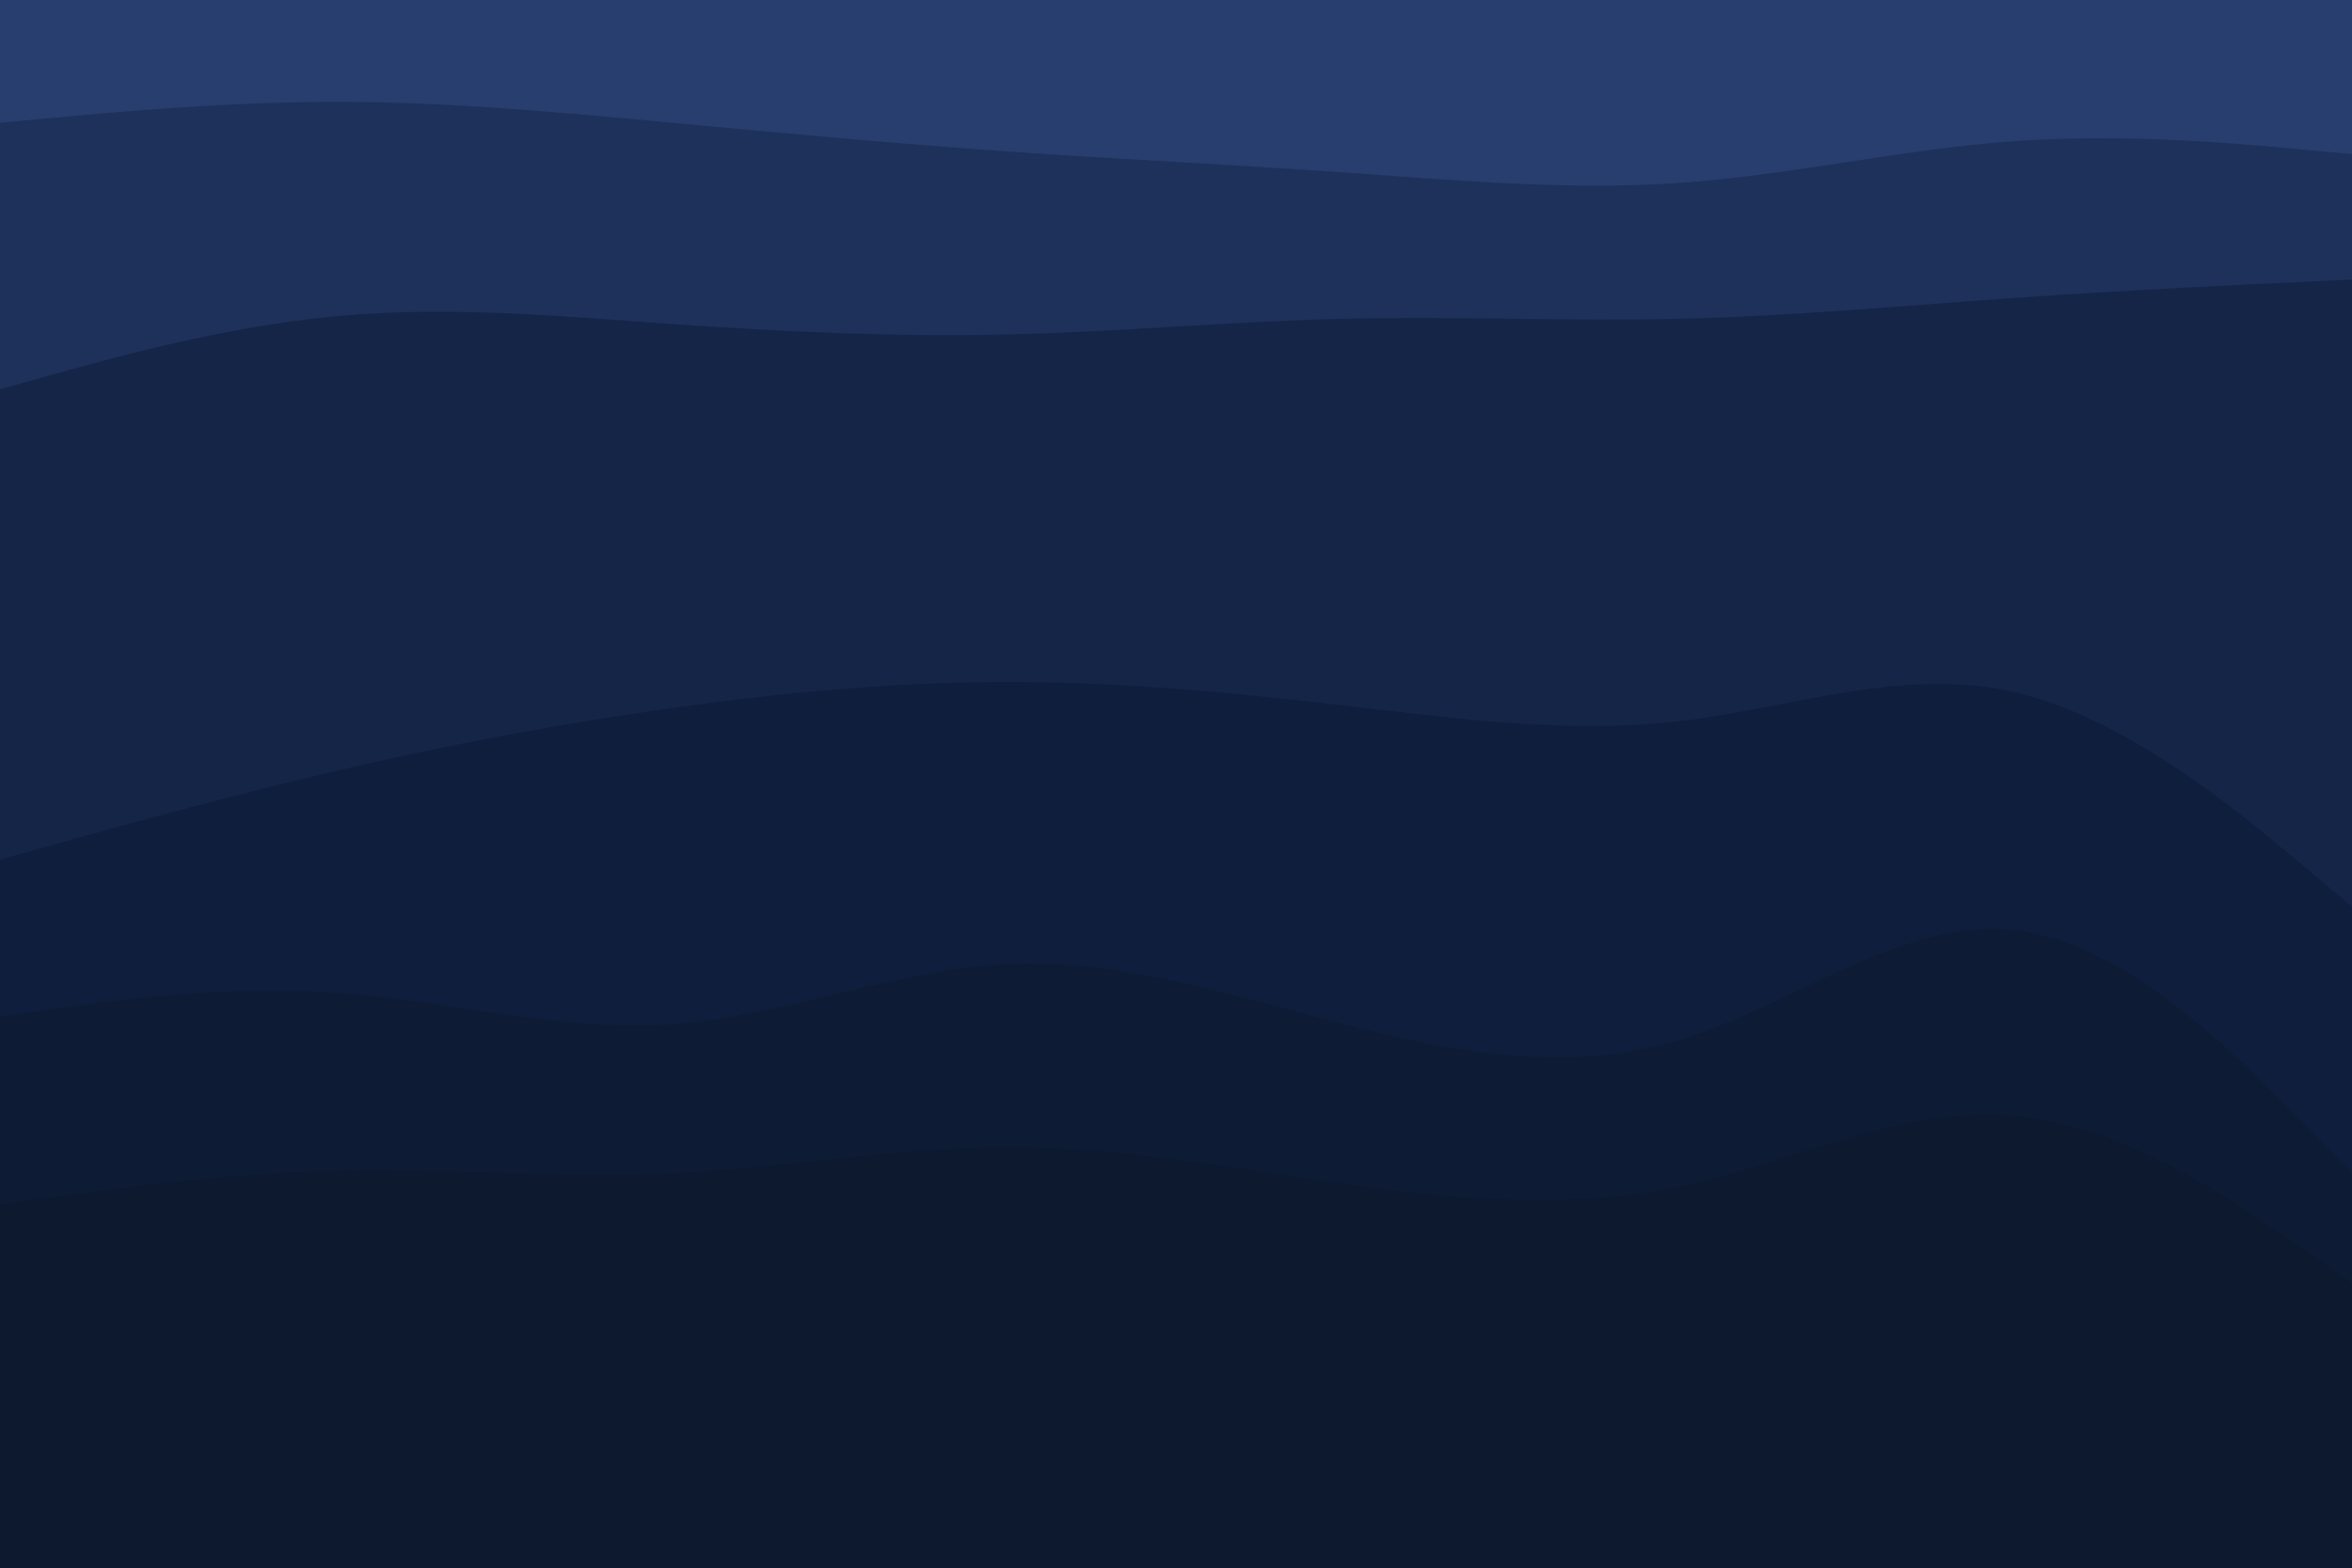
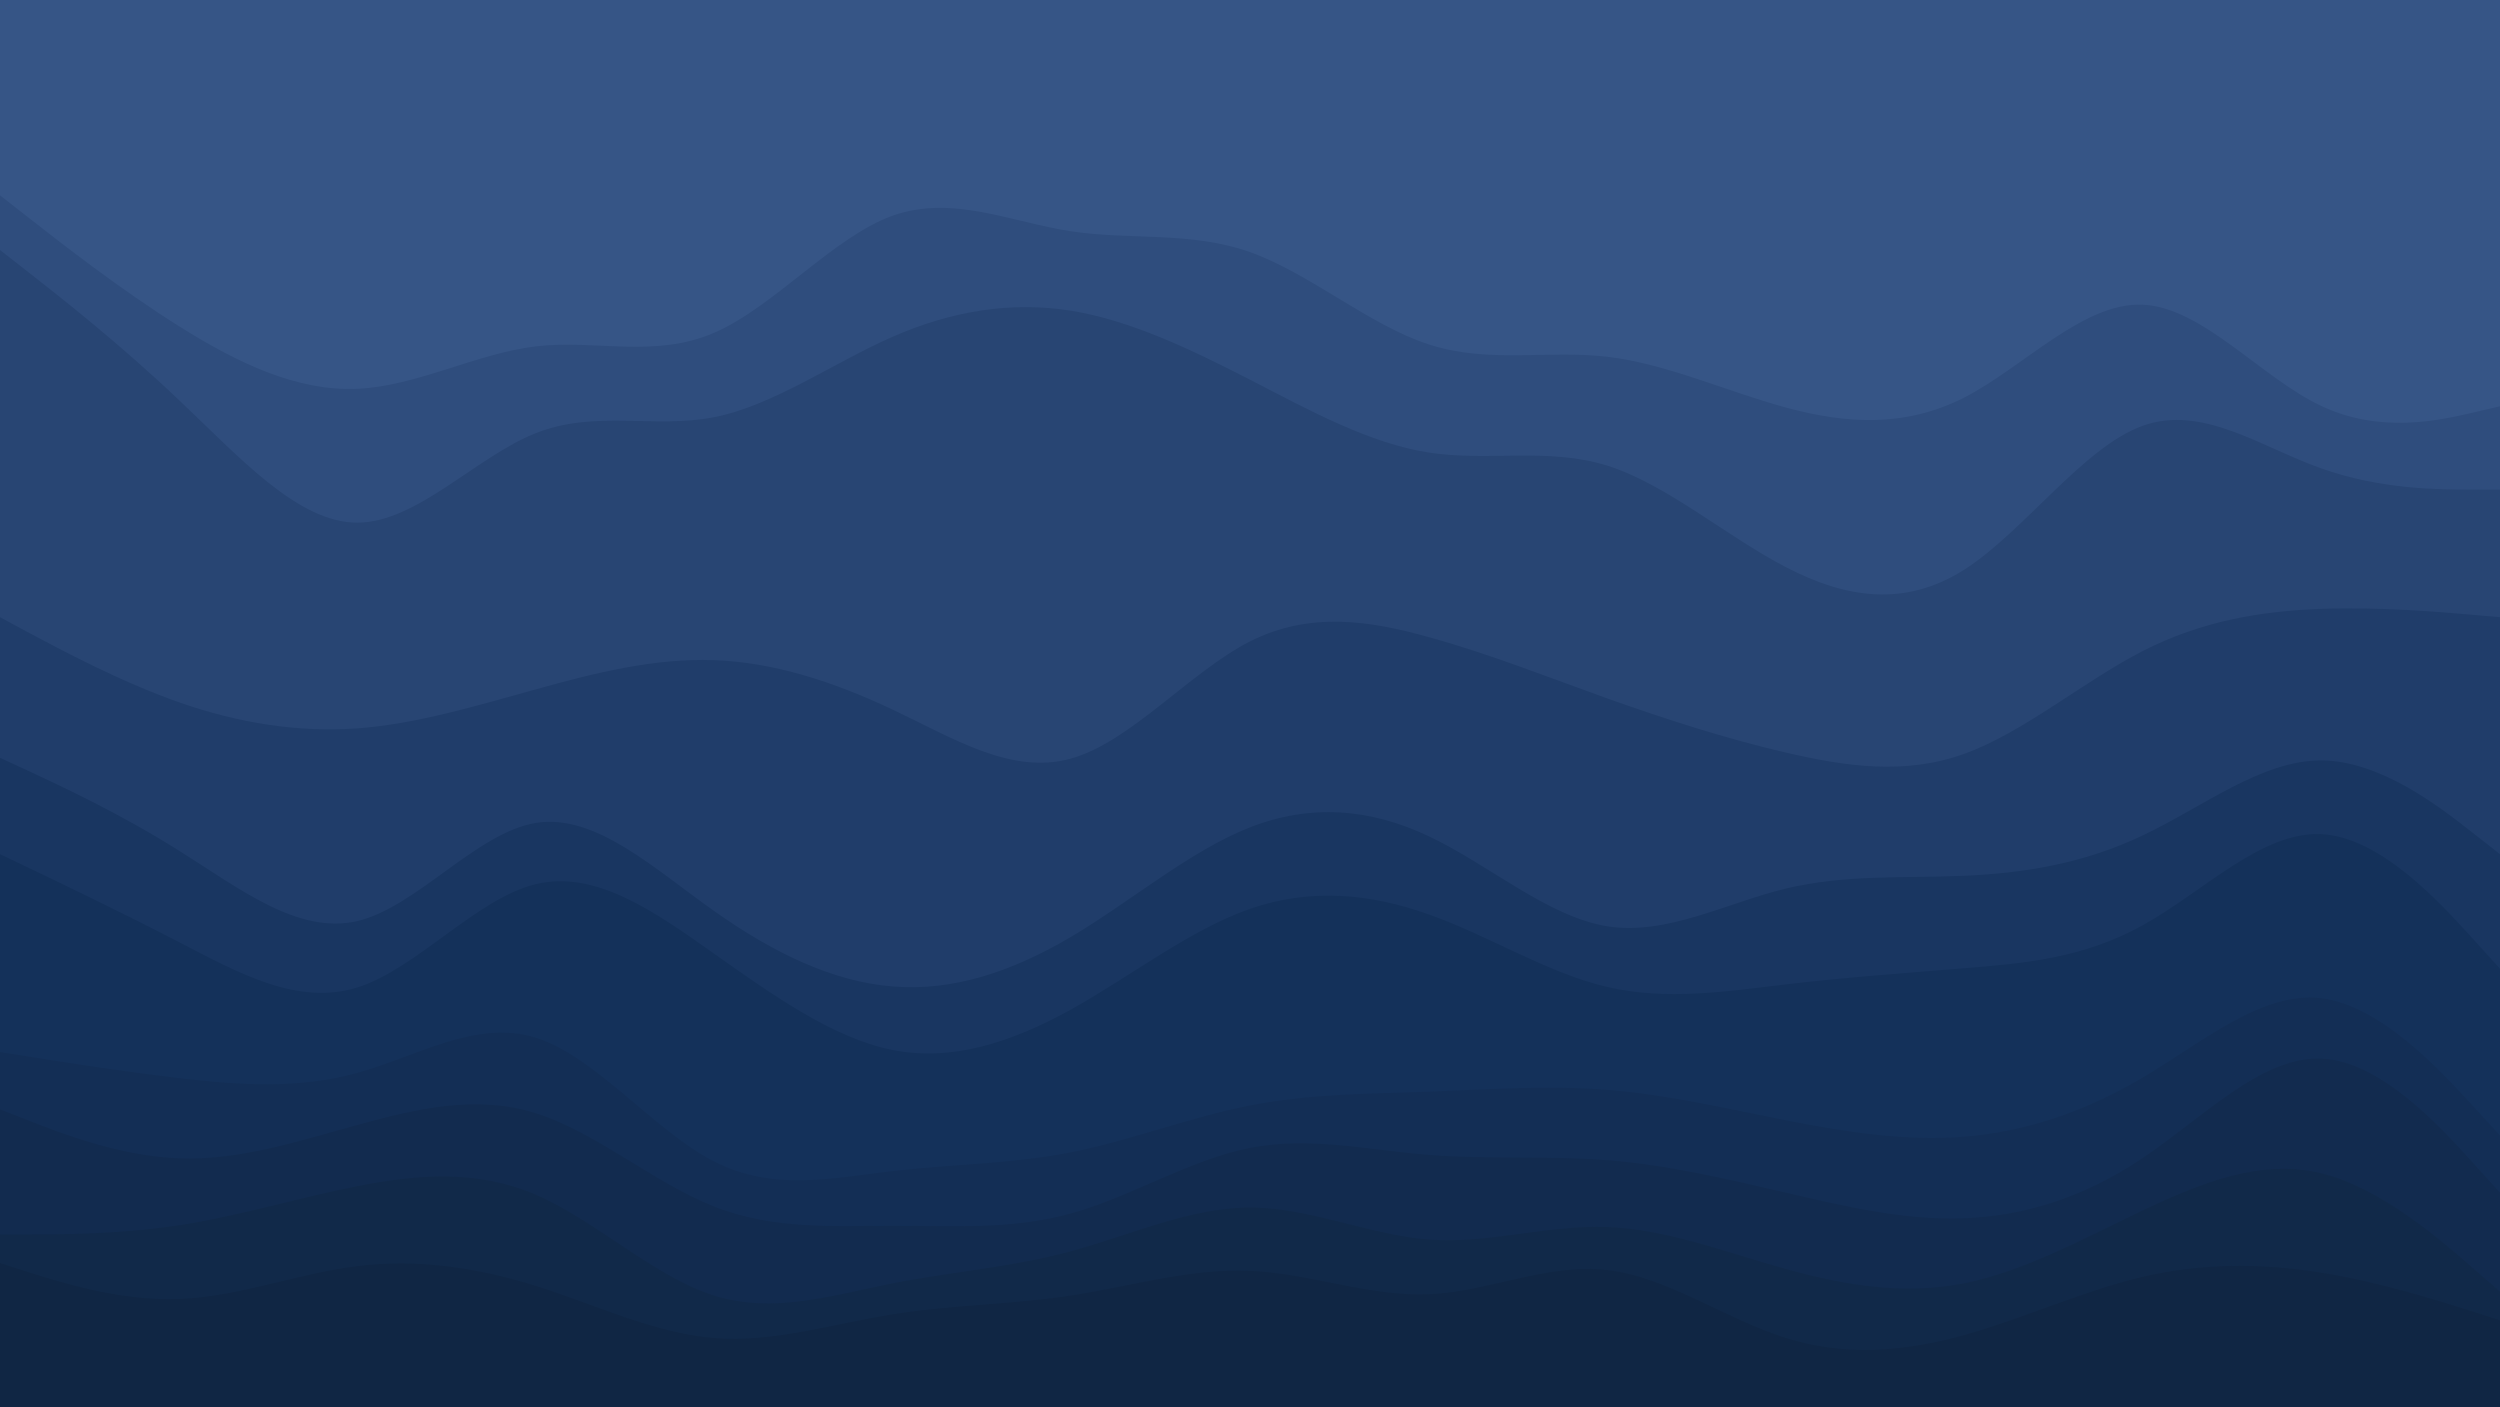
- <svg xmlns="http://www.w3.org/2000/svg" id="visual" viewBox="0 0 900 600" width="900" height="600" version="1.1">
-   <path d="M0 49L21.5 47C43 45 86 41 128.8 41C171.7 41 214.3 45 257.2 49C300 53 343 57 385.8 60C428.7 63 471.3 65 514.2 68C557 71 600 75 642.8 72C685.7 69 728.3 59 771.2 56C814 53 857 57 878.5 59L900 61L900 0L878.5 0C857 0 814 0 771.2 0C728.3 0 685.7 0 642.8 0C600 0 557 0 514.2 0C471.3 0 428.7 0 385.8 0C343 0 300 0 257.2 0C214.3 0 171.7 0 128.8 0C86 0 43 0 21.5 0L0 0Z" fill="#273e6e" />
-   <path d="M0 151L21.5 145C43 139 86 127 128.8 123C171.7 119 214.3 123 257.2 126C300 129 343 131 385.8 130C428.7 129 471.3 125 514.2 124C557 123 600 125 642.8 124C685.7 123 728.3 119 771.2 116C814 113 857 111 878.5 110L900 109L900 59L878.5 57C857 55 814 51 771.2 54C728.3 57 685.7 67 642.8 70C600 73 557 69 514.2 66C471.3 63 428.7 61 385.8 58C343 55 300 51 257.2 47C214.3 43 171.7 39 128.8 39C86 39 43 43 21.5 45L0 47Z" fill="#1d315b" />
-   <path d="M0 331L21.5 325C43 319 86 307 128.8 297C171.7 287 214.3 279 257.2 273C300 267 343 263 385.8 263C428.7 263 471.3 267 514.2 272C557 277 600 283 642.8 278C685.7 273 728.3 257 771.2 267C814 277 857 313 878.5 331L900 349L900 107L878.5 108C857 109 814 111 771.2 114C728.3 117 685.7 121 642.8 122C600 123 557 121 514.2 122C471.3 123 428.7 127 385.8 128C343 129 300 127 257.2 124C214.3 121 171.7 117 128.8 121C86 125 43 137 21.5 143L0 149Z" fill="#142548" />
-   <path d="M0 391L21.5 388C43 385 86 379 128.8 382C171.7 385 214.3 397 257.2 394C300 391 343 373 385.8 371C428.7 369 471.3 383 514.2 394C557 405 600 413 642.8 400C685.7 387 728.3 353 771.2 358C814 363 857 407 878.5 429L900 451L900 347L878.5 329C857 311 814 275 771.2 265C728.3 255 685.7 271 642.8 276C600 281 557 275 514.2 270C471.3 265 428.7 261 385.8 261C343 261 300 265 257.2 271C214.3 277 171.7 285 128.8 295C86 305 43 317 21.5 323L0 329Z" fill="#0e1e3c" />
-   <path d="M0 463L21.5 460C43 457 86 451 128.8 450C171.7 449 214.3 453 257.2 451C300 449 343 441 385.8 441C428.7 441 471.3 449 514.2 455C557 461 600 465 642.8 456C685.7 447 728.3 425 771.2 429C814 433 857 463 878.5 478L900 493L900 449L878.5 427C857 405 814 361 771.2 356C728.3 351 685.7 385 642.8 398C600 411 557 403 514.2 392C471.3 381 428.7 367 385.8 369C343 371 300 389 257.2 392C214.3 395 171.7 383 128.8 380C86 377 43 383 21.5 386L0 389Z" fill="#0e1b35" />
-   <path d="M0 601L21.5 601C43 601 86 601 128.8 601C171.7 601 214.3 601 257.2 601C300 601 343 601 385.8 601C428.7 601 471.3 601 514.2 601C557 601 600 601 642.8 601C685.7 601 728.3 601 771.2 601C814 601 857 601 878.5 601L900 601L900 491L878.5 476C857 461 814 431 771.2 427C728.3 423 685.7 445 642.8 454C600 463 557 459 514.2 453C471.3 447 428.7 439 385.8 439C343 439 300 447 257.2 449C214.3 451 171.7 447 128.8 448C86 449 43 455 21.5 458L0 461Z" fill="#0d192f" />
+ <svg xmlns="http://www.w3.org/2000/svg" id="visual" viewBox="0 0 960 540" width="960" height="540" version="1.1">
+   <path d="M0 77L11.5 86C23 95 46 113 68.8 127.3C91.7 141.7 114.3 152.3 137.2 151.3C160 150.3 183 137.7 205.8 135C228.7 132.3 251.3 139.7 274.2 129.8C297 120 320 93 342.8 84.8C365.7 76.7 388.3 87.3 411.2 90.8C434 94.3 457 90.7 480 98.8C503 107 526 127 548.8 134.3C571.7 141.7 594.3 136.3 617.2 139C640 141.7 663 152.3 685.8 158.5C708.7 164.7 731.3 166.3 754.2 154.7C777 143 800 118 822.8 119C845.7 120 868.3 147 891.2 157.8C914 168.7 937 163.3 948.5 160.7L960 158L960 0L948.5 0C937 0 914 0 891.2 0C868.3 0 845.7 0 822.8 0C800 0 777 0 754.2 0C731.3 0 708.7 0 685.8 0C663 0 640 0 617.2 0C594.3 0 571.7 0 548.8 0C526 0 503 0 480 0C457 0 434 0 411.2 0C388.3 0 365.7 0 342.8 0C320 0 297 0 274.2 0C251.3 0 228.7 0 205.8 0C183 0 160 0 137.2 0C114.3 0 91.7 0 68.8 0C46 0 23 0 11.5 0L0 0Z" fill="#365586" />
+   <path d="M0 98L11.5 107C23 116 46 134 68.8 155.7C91.7 177.3 114.3 202.7 137.2 202.7C160 202.7 183 177.3 205.8 168.3C228.7 159.3 251.3 166.7 274.2 162.2C297 157.7 320 141.3 342.8 131.3C365.7 121.3 388.3 117.7 411.2 121.3C434 125 457 136 480 147.8C503 159.7 526 172.3 548.8 175.8C571.7 179.3 594.3 173.7 617.2 180.8C640 188 663 208 685.8 219.8C708.7 231.7 731.3 235.3 754.2 220.8C777 206.3 800 173.7 822.8 165.5C845.7 157.3 868.3 173.7 891.2 181.8C914 190 937 190 948.5 190L960 190L960 156L948.5 158.7C937 161.3 914 166.7 891.2 155.8C868.3 145 845.7 118 822.8 117C800 116 777 141 754.2 152.7C731.3 164.3 708.7 162.7 685.8 156.5C663 150.3 640 139.7 617.2 137C594.3 134.3 571.7 139.7 548.8 132.3C526 125 503 105 480 96.8C457 88.7 434 92.3 411.2 88.8C388.3 85.3 365.7 74.7 342.8 82.8C320 91 297 118 274.2 127.8C251.3 137.7 228.7 130.3 205.8 133C183 135.7 160 148.3 137.2 149.3C114.3 150.3 91.7 139.7 68.8 125.3C46 111 23 93 11.5 84L0 75Z" fill="#2f4d7d" />
+   <path d="M0 239L11.5 245.2C23 251.3 46 263.7 68.8 271.7C91.7 279.7 114.3 283.3 137.2 281.7C160 280 183 273 205.8 266.7C228.7 260.3 251.3 254.7 274.2 255.5C297 256.3 320 263.7 342.8 274.5C365.7 285.3 388.3 299.7 411.2 293.3C434 287 457 260 480 248.3C503 236.7 526 240.3 548.8 246.7C571.7 253 594.3 262 617.2 270.2C640 278.3 663 285.7 685.8 291C708.7 296.3 731.3 299.7 754.2 291.5C777 283.3 800 263.7 822.8 252C845.7 240.3 868.3 236.7 891.2 235.8C914 235 937 237 948.5 238L960 239L960 188L948.5 188C937 188 914 188 891.2 179.8C868.3 171.7 845.7 155.3 822.8 163.5C800 171.7 777 204.3 754.2 218.8C731.3 233.3 708.7 229.7 685.8 217.8C663 206 640 186 617.2 178.8C594.3 171.7 571.7 177.3 548.8 173.8C526 170.3 503 157.7 480 145.8C457 134 434 123 411.2 119.3C388.3 115.7 365.7 119.3 342.8 129.3C320 139.3 297 155.7 274.2 160.2C251.3 164.7 228.7 157.3 205.8 166.3C183 175.3 160 200.7 137.2 200.7C114.3 200.7 91.7 175.3 68.8 153.7C46 132 23 114 11.5 105L0 96Z" fill="#284573" />
+   <path d="M0 293L11.5 298.3C23 303.7 46 314.3 68.8 328.7C91.7 343 114.3 361 137.2 355.7C160 350.3 183 321.7 205.8 318C228.7 314.3 251.3 335.7 274.2 351.8C297 368 320 379 342.8 380.8C365.7 382.7 388.3 375.3 411.2 361.8C434 348.3 457 328.7 480 319.7C503 310.7 526 312.3 548.8 323.2C571.7 334 594.3 354 617.2 357.7C640 361.3 663 348.7 685.8 343.2C708.7 337.7 731.3 339.3 754.2 338.3C777 337.3 800 333.7 822.8 322.8C845.7 312 868.3 294 891.2 294C914 294 937 312 948.5 321L960 330L960 237L948.5 236C937 235 914 233 891.2 233.8C868.3 234.7 845.7 238.3 822.8 250C800 261.7 777 281.3 754.2 289.5C731.3 297.7 708.7 294.3 685.8 289C663 283.7 640 276.3 617.2 268.2C594.3 260 571.7 251 548.8 244.7C526 238.3 503 234.7 480 246.3C457 258 434 285 411.2 291.3C388.3 297.7 365.7 283.3 342.8 272.5C320 261.7 297 254.3 274.2 253.5C251.3 252.7 228.7 258.3 205.8 264.7C183 271 160 278 137.2 279.7C114.3 281.3 91.7 277.7 68.8 269.7C46 261.7 23 249.3 11.5 243.2L0 237Z" fill="#203d6a" />
+   <path d="M0 330L11.5 335.5C23 341 46 352 68.8 363.8C91.7 375.7 114.3 388.3 137.2 381.2C160 374 183 347 205.8 341.5C228.7 336 251.3 352 274.2 368.2C297 384.3 320 400.7 342.8 405.2C365.7 409.7 388.3 402.3 411.2 389.7C434 377 457 359 480 351C503 343 526 345 548.8 353.2C571.7 361.3 594.3 375.7 617.2 381C640 386.3 663 382.7 685.8 380C708.7 377.3 731.3 375.7 754.2 373.8C777 372 800 370 822.8 357.3C845.7 344.7 868.3 321.3 891.2 322.3C914 323.3 937 348.7 948.5 361.3L960 374L960 328L948.5 319C937 310 914 292 891.2 292C868.3 292 845.7 310 822.8 320.8C800 331.7 777 335.3 754.2 336.3C731.3 337.3 708.7 335.7 685.8 341.2C663 346.7 640 359.3 617.2 355.7C594.3 352 571.7 332 548.8 321.2C526 310.3 503 308.7 480 317.7C457 326.7 434 346.3 411.2 359.8C388.3 373.3 365.7 380.7 342.8 378.8C320 377 297 366 274.2 349.8C251.3 333.7 228.7 312.3 205.8 316C183 319.7 160 348.3 137.2 353.7C114.3 359 91.7 341 68.8 326.7C46 312.3 23 301.7 11.5 296.3L0 291Z" fill="#193661" />
+   <path d="M0 406L11.5 407.8C23 409.7 46 413.3 68.8 416C91.7 418.7 114.3 420.3 137.2 414C160 407.7 183 393.3 205.8 400.5C228.7 407.7 251.3 436.3 274.2 448C297 459.7 320 454.3 342.8 451.7C365.7 449 388.3 449 411.2 444.5C434 440 457 431 480 426.5C503 422 526 422 548.8 421.2C571.7 420.3 594.3 418.7 617.2 420.5C640 422.3 663 427.7 685.8 432.2C708.7 436.7 731.3 440.3 754.2 438.5C777 436.7 800 429.3 822.8 415.8C845.7 402.3 868.3 382.7 891.2 385.3C914 388 937 413 948.5 425.5L960 438L960 372L948.5 359.3C937 346.7 914 321.3 891.2 320.3C868.3 319.3 845.7 342.7 822.8 355.3C800 368 777 370 754.2 371.8C731.3 373.7 708.7 375.3 685.8 378C663 380.7 640 384.3 617.2 379C594.3 373.7 571.7 359.3 548.8 351.2C526 343 503 341 480 349C457 357 434 375 411.2 387.7C388.3 400.3 365.7 407.7 342.8 403.2C320 398.7 297 382.3 274.2 366.2C251.3 350 228.7 334 205.8 339.5C183 345 160 372 137.2 379.2C114.3 386.3 91.7 373.7 68.8 361.8C46 350 23 339 11.5 333.5L0 328Z" fill="#14315a" />
+   <path d="M0 428L11.5 432.5C23 437 46 446 68.8 446.8C91.7 447.7 114.3 440.3 137.2 434C160 427.7 183 422.3 205.8 429.5C228.7 436.7 251.3 456.3 274.2 465.3C297 474.3 320 472.7 342.8 472.7C365.7 472.7 388.3 474.3 411.2 468C434 461.7 457 447.3 480 442.8C503 438.3 526 443.7 548.8 445.5C571.7 447.3 594.3 445.7 617.2 447.5C640 449.3 663 454.7 685.8 460C708.7 465.3 731.3 470.7 754.2 469.8C777 469 800 462 822.8 446.7C845.7 431.3 868.3 407.7 891.2 408.5C914 409.3 937 434.7 948.5 447.3L960 460L960 436L948.5 423.5C937 411 914 386 891.2 383.3C868.3 380.7 845.7 400.3 822.8 413.8C800 427.3 777 434.7 754.2 436.5C731.3 438.3 708.7 434.7 685.8 430.2C663 425.7 640 420.3 617.2 418.5C594.3 416.7 571.7 418.3 548.8 419.2C526 420 503 420 480 424.5C457 429 434 438 411.2 442.5C388.3 447 365.7 447 342.8 449.7C320 452.3 297 457.7 274.2 446C251.3 434.3 228.7 405.7 205.8 398.5C183 391.3 160 405.7 137.2 412C114.3 418.3 91.7 416.7 68.8 414C46 411.3 23 407.7 11.5 405.8L0 404Z" fill="#132e55" />
+   <path d="M0 476L11.5 476C23 476 46 476 68.8 472.5C91.7 469 114.3 462 137.2 457.5C160 453 183 451 205.8 460.8C228.7 470.7 251.3 492.3 274.2 499.5C297 506.7 320 499.3 342.8 494.8C365.7 490.3 388.3 488.7 411.2 482.5C434 476.3 457 465.7 480 465.7C503 465.7 526 476.3 548.8 478C571.7 479.7 594.3 472.3 617.2 473.2C640 474 663 483 685.8 489.3C708.7 495.7 731.3 499.3 754.2 494.8C777 490.3 800 477.7 822.8 466.8C845.7 456 868.3 447 891.2 452.5C914 458 937 478 948.5 488L960 498L960 458L948.5 445.3C937 432.7 914 407.3 891.2 406.5C868.3 405.7 845.7 429.3 822.8 444.7C800 460 777 467 754.2 467.8C731.3 468.7 708.7 463.3 685.8 458C663 452.7 640 447.3 617.2 445.5C594.3 443.7 571.7 445.3 548.8 443.5C526 441.7 503 436.3 480 440.8C457 445.3 434 459.7 411.2 466C388.3 472.3 365.7 470.7 342.8 470.7C320 470.7 297 472.3 274.2 463.3C251.3 454.3 228.7 434.7 205.8 427.5C183 420.3 160 425.7 137.2 432C114.3 438.3 91.7 445.7 68.8 444.8C46 444 23 435 11.5 430.5L0 426Z" fill="#122b4f" />
+   <path d="M0 487L11.5 490.7C23 494.3 46 501.7 68.8 500.8C91.7 500 114.3 491 137.2 488.2C160 485.3 183 488.7 205.8 495.8C228.7 503 251.3 514 274.2 515.8C297 517.7 320 510.3 342.8 506.7C365.7 503 388.3 503 411.2 499.5C434 496 457 489 480 490C503 491 526 500 548.8 499C571.7 498 594.3 487 617.2 489.7C640 492.3 663 508.7 685.8 515.8C708.7 523 731.3 521 754.2 514.7C777 508.3 800 497.7 822.8 492.3C845.7 487 868.3 487 891.2 490.7C914 494.3 937 501.7 948.5 505.3L960 509L960 496L948.5 486C937 476 914 456 891.2 450.5C868.3 445 845.7 454 822.8 464.8C800 475.7 777 488.3 754.2 492.8C731.3 497.3 708.7 493.7 685.8 487.3C663 481 640 472 617.2 471.2C594.3 470.3 571.7 477.7 548.8 476C526 474.3 503 463.7 480 463.7C457 463.7 434 474.3 411.2 480.5C388.3 486.7 365.7 488.3 342.8 492.8C320 497.3 297 504.7 274.2 497.5C251.3 490.3 228.7 468.7 205.8 458.8C183 449 160 451 137.2 455.5C114.3 460 91.7 467 68.8 470.5C46 474 23 474 11.5 474L0 474Z" fill="#112949" />
+   <path d="M0 541L11.5 541C23 541 46 541 68.8 541C91.7 541 114.3 541 137.2 541C160 541 183 541 205.8 541C228.7 541 251.3 541 274.2 541C297 541 320 541 342.8 541C365.7 541 388.3 541 411.2 541C434 541 457 541 480 541C503 541 526 541 548.8 541C571.7 541 594.3 541 617.2 541C640 541 663 541 685.8 541C708.7 541 731.3 541 754.2 541C777 541 800 541 822.8 541C845.7 541 868.3 541 891.2 541C914 541 937 541 948.5 541L960 541L960 507L948.5 503.3C937 499.7 914 492.3 891.2 488.7C868.3 485 845.7 485 822.8 490.3C800 495.7 777 506.3 754.2 512.7C731.3 519 708.7 521 685.8 513.8C663 506.7 640 490.3 617.2 487.7C594.3 485 571.7 496 548.8 497C526 498 503 489 480 488C457 487 434 494 411.2 497.5C388.3 501 365.7 501 342.8 504.7C320 508.3 297 515.7 274.2 513.8C251.3 512 228.7 501 205.8 493.8C183 486.7 160 483.3 137.2 486.2C114.3 489 91.7 498 68.8 498.8C46 499.7 23 492.3 11.5 488.7L0 485Z" fill="#102644" />
</svg>
